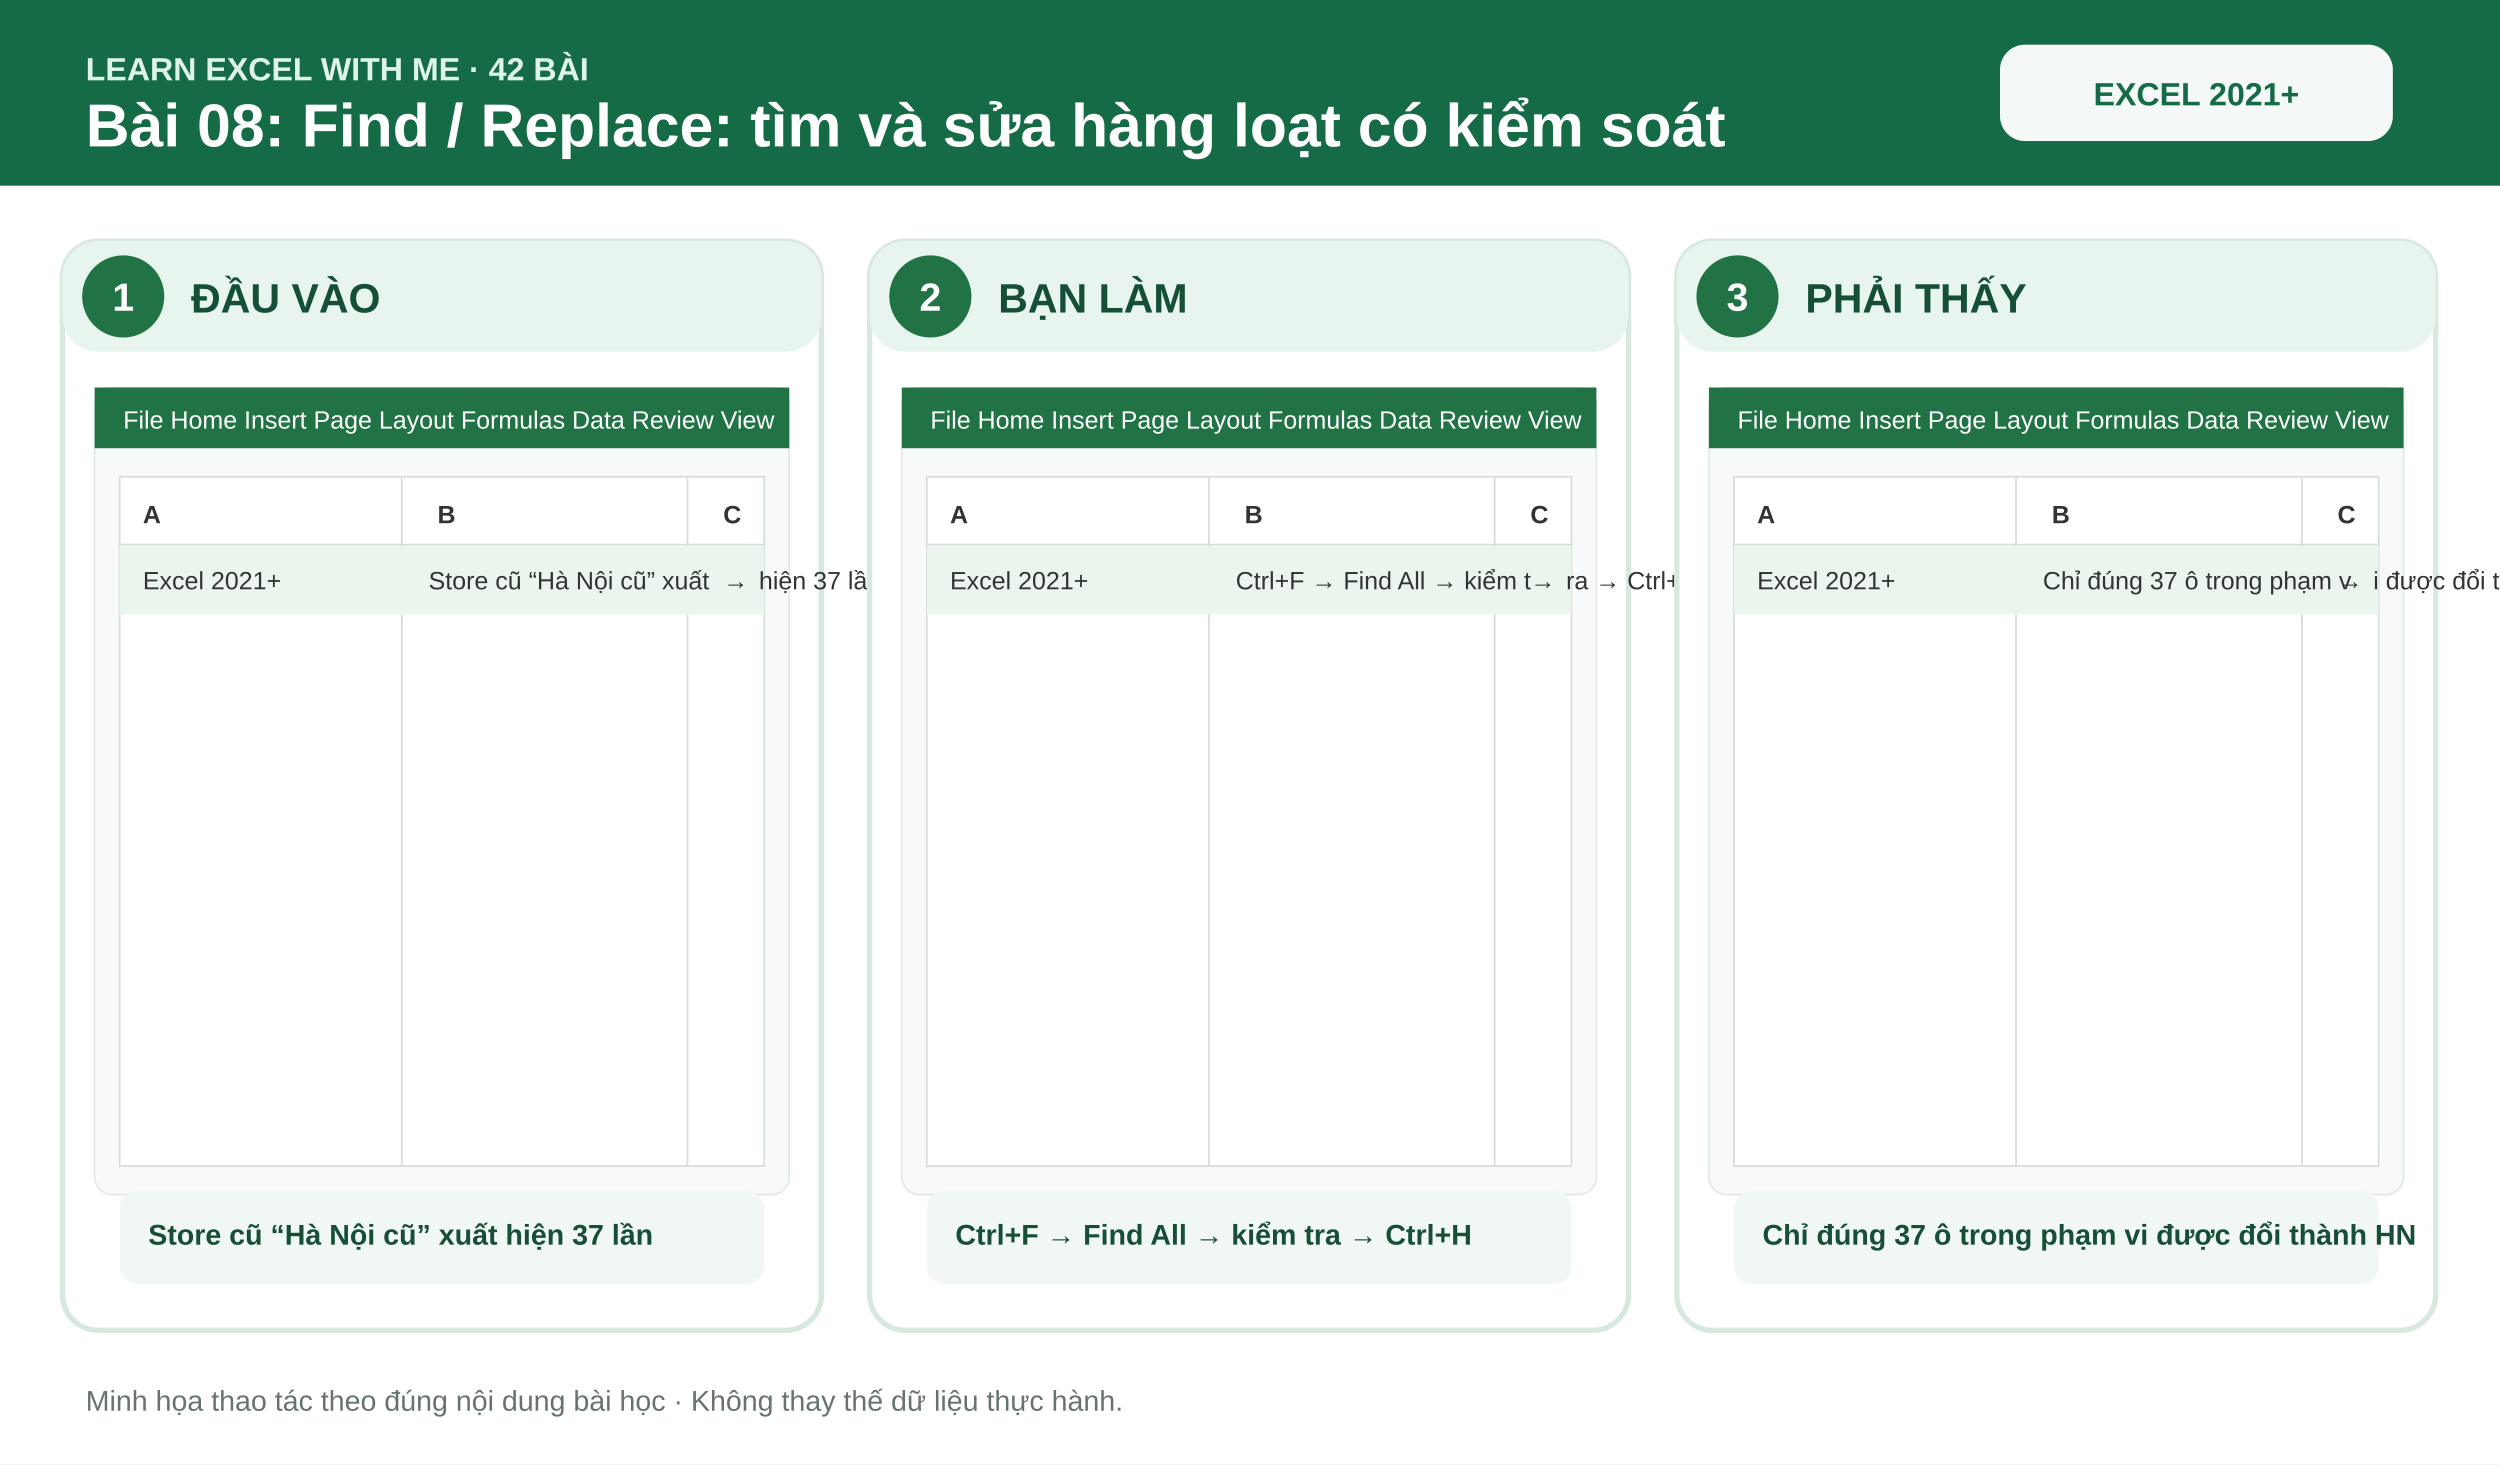
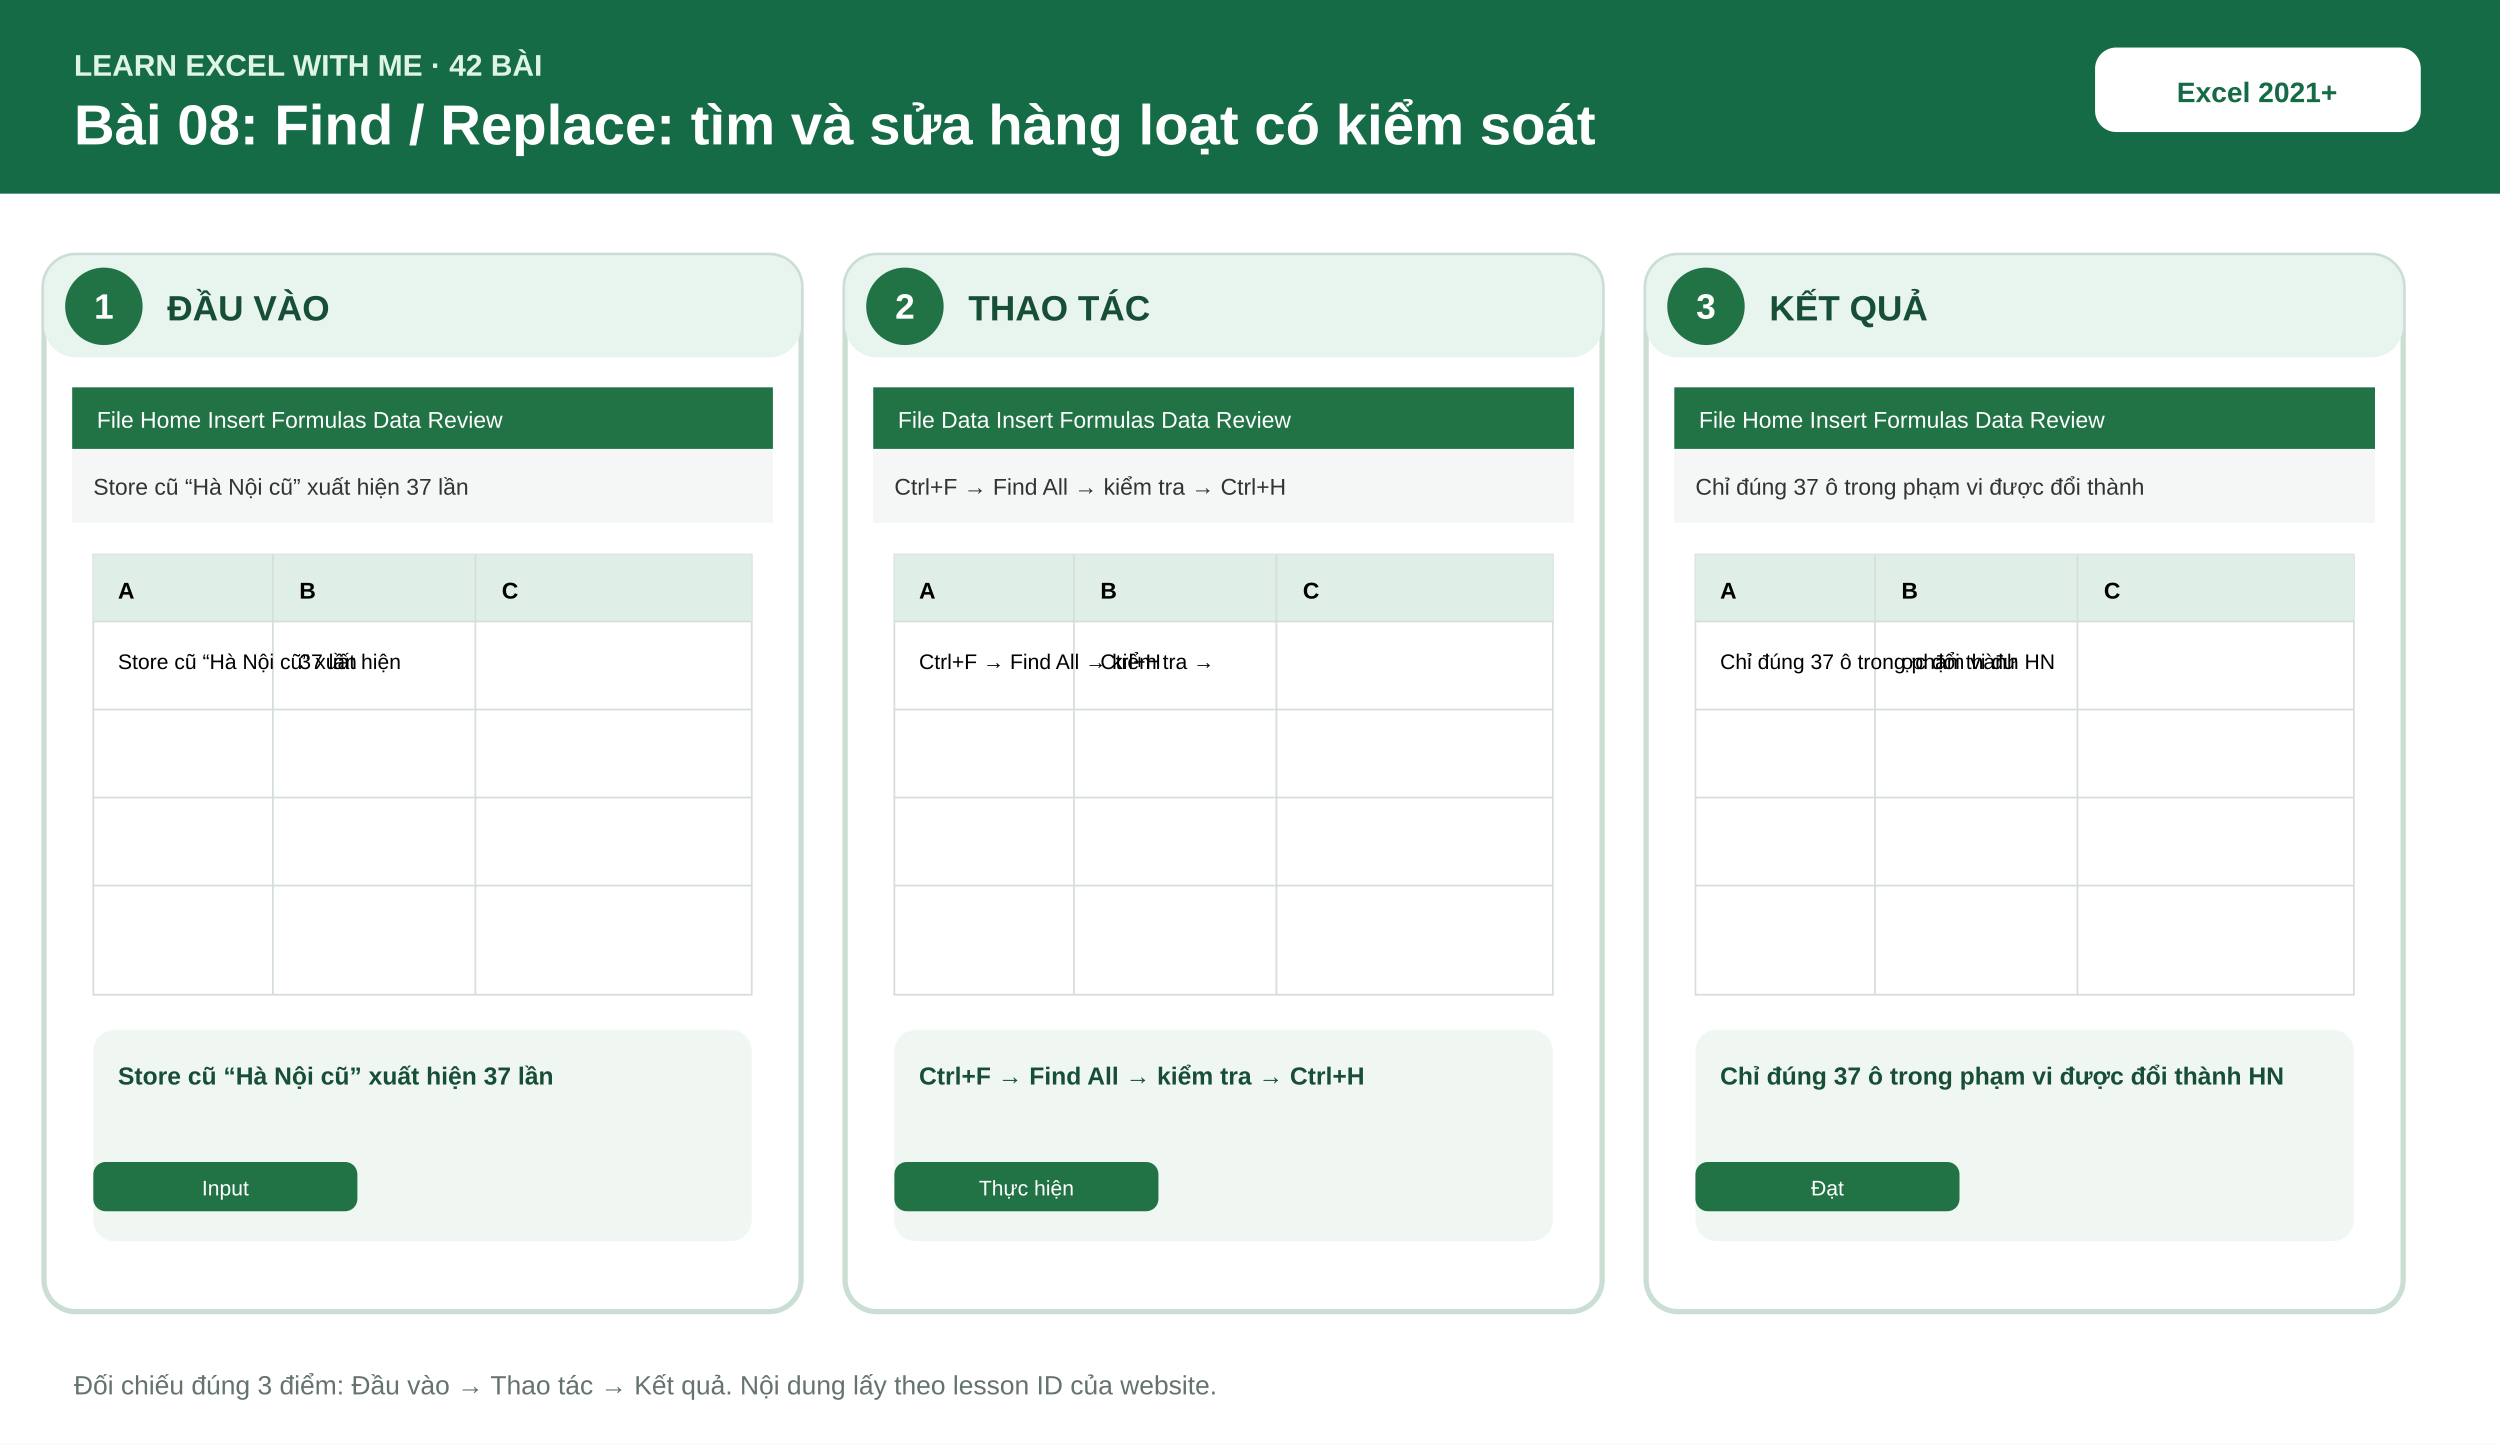
- <svg xmlns="http://www.w3.org/2000/svg" width="1400" height="820" viewBox="0 0 1400 820">
-   <rect width="1400" height="820" fill="#fff" />
-   <rect x="0" y="0" width="1400" height="104" fill="#146b45" />
-   <text x="48" y="45" font-family="Arial" font-size="18" font-weight="700" fill="#dff4e8">LEARN EXCEL WITH ME · 42 BÀI</text>
-   <text x="48" y="82" font-family="Arial" font-size="34" font-weight="700" fill="#fff">Bài 08: Find / Replace: tìm và sửa hàng loạt có kiểm soát</text>
-   <rect x="1120" y="25" width="220" height="54" rx="14" fill="#fff" opacity=".95" />
-   <text x="1230" y="59" text-anchor="middle" font-family="Arial" font-size="18" font-weight="700" fill="#146b45">EXCEL 2021+</text>
-   <rect x="35" y="135" width="425" height="610" rx="20" fill="#fff" stroke="#d8e8df" stroke-width="3" />
-   <rect x="35" y="135" width="425" height="62" rx="20" fill="#e8f5ee" />
-   <circle cx="69" cy="166" r="23" fill="#217346" />
-   <text x="69" y="174" text-anchor="middle" font-family="Arial" font-size="22" font-weight="700" fill="#fff">1</text>
-   <text x="107" y="175" font-family="Arial" font-size="23" font-weight="700" fill="#154f35">ĐẦU VÀO</text>
-   <rect x="53" y="217" width="389" height="452" rx="10" fill="#f8faf9" stroke="#e3e9e6" />
-   <rect x="53" y="217" width="389" height="34" fill="#217346" />
-   <text x="69" y="240" font-family="Arial" font-size="14" fill="#fff">File  Home  Insert  Page Layout  Formulas  Data  Review  View</text>
-   <rect x="67" y="267" width="361" height="386" fill="#fff" stroke="#d7ddd9" />
-   <line x1="67" y1="305" x2="428" y2="305" stroke="#d7ddd9" />
-   <line x1="225" y1="267" x2="225" y2="653" stroke="#d7ddd9" />
-   <line x1="385" y1="267" x2="385" y2="653" stroke="#d7ddd9" />
-   <line x1="545" y1="267" x2="545" y2="653" stroke="#d7ddd9" />
-   <text x="80" y="293" font-family="Arial" font-size="14" font-weight="700" fill="#333">A</text>
-   <text x="245" y="293" font-family="Arial" font-size="14" font-weight="700" fill="#333">B</text>
-   <text x="405" y="293" font-family="Arial" font-size="14" font-weight="700" fill="#333">C</text>
-   <text x="565" y="293" font-family="Arial" font-size="14" font-weight="700" fill="#333">D</text>
-   <rect x="67" y="306" width="361" height="38" fill="#eaf5ee" />
-   <text x="80" y="330" font-family="Arial" font-size="14" fill="#333">Excel 2021+</text>
-   <text x="240" y="330" font-family="Arial" font-size="14" fill="#333">Store cũ “Hà Nội cũ” xuất </text>
-   <text x="405" y="330" font-family="Arial" font-size="14" fill="#333">→</text>
-   <text x="425" y="330" font-family="Arial" font-size="14" fill="#333">hiện 37 lần</text>
-   <rect x="67" y="667" width="361" height="52" rx="10" fill="#f1f7f4" />
-   <text x="83" y="697" font-family="Arial" font-size="16" font-weight="700" fill="#174f36">Store cũ “Hà Nội cũ” xuất hiện 37 lần</text>
-   <rect x="487" y="135" width="425" height="610" rx="20" fill="#fff" stroke="#d8e8df" stroke-width="3" />
-   <rect x="487" y="135" width="425" height="62" rx="20" fill="#e8f5ee" />
-   <circle cx="521" cy="166" r="23" fill="#217346" />
-   <text x="521" y="174" text-anchor="middle" font-family="Arial" font-size="22" font-weight="700" fill="#fff">2</text>
-   <text x="559" y="175" font-family="Arial" font-size="23" font-weight="700" fill="#154f35">BẠN LÀM</text>
-   <rect x="505" y="217" width="389" height="452" rx="10" fill="#f8faf9" stroke="#e3e9e6" />
-   <rect x="505" y="217" width="389" height="34" fill="#217346" />
-   <text x="521" y="240" font-family="Arial" font-size="14" fill="#fff">File  Home  Insert  Page Layout  Formulas  Data  Review  View</text>
-   <rect x="519" y="267" width="361" height="386" fill="#fff" stroke="#d7ddd9" />
-   <line x1="519" y1="305" x2="880" y2="305" stroke="#d7ddd9" />
-   <line x1="677" y1="267" x2="677" y2="653" stroke="#d7ddd9" />
-   <line x1="837" y1="267" x2="837" y2="653" stroke="#d7ddd9" />
-   <line x1="997" y1="267" x2="997" y2="653" stroke="#d7ddd9" />
-   <text x="532" y="293" font-family="Arial" font-size="14" font-weight="700" fill="#333">A</text>
-   <text x="697" y="293" font-family="Arial" font-size="14" font-weight="700" fill="#333">B</text>
-   <text x="857" y="293" font-family="Arial" font-size="14" font-weight="700" fill="#333">C</text>
-   <text x="1017" y="293" font-family="Arial" font-size="14" font-weight="700" fill="#333">D</text>
-   <rect x="519" y="306" width="361" height="38" fill="#eaf5ee" />
-   <text x="532" y="330" font-family="Arial" font-size="14" fill="#333">Excel 2021+</text>
-   <text x="692" y="330" font-family="Arial" font-size="14" fill="#333">Ctrl+F → Find All → kiểm t</text>
-   <text x="857" y="330" font-family="Arial" font-size="14" fill="#333">→</text>
-   <text x="877" y="330" font-family="Arial" font-size="14" fill="#333">ra → Ctrl+H</text>
-   <rect x="519" y="667" width="361" height="52" rx="10" fill="#f1f7f4" />
-   <text x="535" y="697" font-family="Arial" font-size="16" font-weight="700" fill="#174f36">Ctrl+F → Find All → kiểm tra → Ctrl+H</text>
-   <rect x="939" y="135" width="425" height="610" rx="20" fill="#fff" stroke="#d8e8df" stroke-width="3" />
-   <rect x="939" y="135" width="425" height="62" rx="20" fill="#e8f5ee" />
-   <circle cx="973" cy="166" r="23" fill="#217346" />
-   <text x="973" y="174" text-anchor="middle" font-family="Arial" font-size="22" font-weight="700" fill="#fff">3</text>
-   <text x="1011" y="175" font-family="Arial" font-size="23" font-weight="700" fill="#154f35">PHẢI THẤY</text>
-   <rect x="957" y="217" width="389" height="452" rx="10" fill="#f8faf9" stroke="#e3e9e6" />
-   <rect x="957" y="217" width="389" height="34" fill="#217346" />
-   <text x="973" y="240" font-family="Arial" font-size="14" fill="#fff">File  Home  Insert  Page Layout  Formulas  Data  Review  View</text>
-   <rect x="971" y="267" width="361" height="386" fill="#fff" stroke="#d7ddd9" />
-   <line x1="971" y1="305" x2="1332" y2="305" stroke="#d7ddd9" />
-   <line x1="1129" y1="267" x2="1129" y2="653" stroke="#d7ddd9" />
-   <line x1="1289" y1="267" x2="1289" y2="653" stroke="#d7ddd9" />
-   <line x1="1449" y1="267" x2="1449" y2="653" stroke="#d7ddd9" />
-   <text x="984" y="293" font-family="Arial" font-size="14" font-weight="700" fill="#333">A</text>
-   <text x="1149" y="293" font-family="Arial" font-size="14" font-weight="700" fill="#333">B</text>
-   <text x="1309" y="293" font-family="Arial" font-size="14" font-weight="700" fill="#333">C</text>
-   <text x="1469" y="293" font-family="Arial" font-size="14" font-weight="700" fill="#333">D</text>
-   <rect x="971" y="306" width="361" height="38" fill="#eaf5ee" />
-   <text x="984" y="330" font-family="Arial" font-size="14" fill="#333">Excel 2021+</text>
-   <text x="1144" y="330" font-family="Arial" font-size="14" fill="#333">Chỉ đúng 37 ô trong phạm v</text>
-   <text x="1309" y="330" font-family="Arial" font-size="14" fill="#333">→</text>
-   <text x="1329" y="330" font-family="Arial" font-size="14" fill="#333">i được đổi thành HN</text>
-   <rect x="971" y="667" width="361" height="52" rx="10" fill="#f1f7f4" />
-   <text x="987" y="697" font-family="Arial" font-size="16" font-weight="700" fill="#174f36">Chỉ đúng 37 ô trong phạm vi được đổi thành HN</text>
-   <text x="48" y="790" font-family="Arial" font-size="16" fill="#66746c">Minh họa thao tác theo đúng nội dung bài học · Không thay thế dữ liệu thực hành.</text>
+ <svg xmlns="http://www.w3.org/2000/svg" width="1420" height="820">
+   <rect width="1420" height="820" fill="#fff" />
+   <rect width="1420" height="110" fill="#146b45" />
+   <text x="42" y="43" font-family="Arial" font-size="17" font-weight="700" fill="#dff4e8">LEARN EXCEL WITH ME · 42 BÀI</text>
+   <text x="42" y="82" font-family="Arial" font-size="32" font-weight="700" fill="#fff">Bài 08: Find / Replace: tìm và sửa hàng loạt có kiểm soát</text>
+   <rect x="1190" y="27" width="185" height="48" rx="12" fill="#fff" />
+   <text x="1282" y="58" text-anchor="middle" font-family="Arial" font-size="16" font-weight="700" fill="#146b45">Excel 2021+</text>
+   <g>
+     <rect x="25" y="145" width="430" height="600" rx="18" fill="#fff" stroke="#cbded4" stroke-width="3" />
+     <rect x="25" y="145" width="430" height="58" rx="18" fill="#e8f5ee" />
+     <circle cx="59" cy="174" r="22" fill="#217346" />
+     <text x="59" y="181" text-anchor="middle" font-family="Arial" font-size="20" font-weight="700" fill="#fff">1</text>
+     <text x="95" y="182" font-family="Arial" font-size="20" font-weight="700" fill="#174f36">ĐẦU VÀO</text>
+     <rect x="41" y="220" width="398" height="35" fill="#217346" />
+     <text x="55" y="243" font-family="Arial" font-size="13" fill="#fff">File  Home  Insert  Formulas  Data  Review</text>
+     <rect x="41" y="255" width="398" height="42" fill="#f4f7f5" />
+     <text x="53" y="281" font-family="Arial" font-size="13" fill="#333">Store cũ “Hà Nội cũ” xuất hiện 37 lần</text>
+     <rect x="53" y="315" width="374" height="250" fill="#fff" stroke="#d6ded9" />
+     <rect x="53" y="315" width="374" height="38" fill="#dfeee7" />
+     <path d="M53 353h374M53 403h374M53 453h374M53 503h374M155 315v250M270 315v250" stroke="#d6ded9" />
+     <text x="67" y="340" font-family="Arial" font-size="13" font-weight="700">A</text>
+     <text x="170" y="340" font-family="Arial" font-size="13" font-weight="700">B</text>
+     <text x="285" y="340" font-family="Arial" font-size="13" font-weight="700">C</text>
+     <text x="67" y="380" font-family="Arial" font-size="12">Store cũ “Hà Nội cũ” xuất hiện</text>
+     <text x="170" y="380" font-family="Arial" font-size="12"> 37 lần</text>
+     <text x="285" y="380" font-family="Arial" font-size="12" />
+     <rect x="53" y="585" width="374" height="120" rx="12" fill="#f0f7f3" />
+     <text x="67" y="616" font-family="Arial" font-size="14" font-weight="700" fill="#174f36">Store cũ “Hà Nội cũ” xuất hiện 37 lần</text>
+     <rect x="53" y="660" width="150" height="28" rx="7" fill="#217346" />
+     <text x="128" y="679" text-anchor="middle" font-family="Arial" font-size="12" fill="#fff">Input</text>
+   </g>
+   <g>
+     <rect x="480" y="145" width="430" height="600" rx="18" fill="#fff" stroke="#cbded4" stroke-width="3" />
+     <rect x="480" y="145" width="430" height="58" rx="18" fill="#e8f5ee" />
+     <circle cx="514" cy="174" r="22" fill="#217346" />
+     <text x="514" y="181" text-anchor="middle" font-family="Arial" font-size="20" font-weight="700" fill="#fff">2</text>
+     <text x="550" y="182" font-family="Arial" font-size="20" font-weight="700" fill="#174f36">THAO TÁC</text>
+     <rect x="496" y="220" width="398" height="35" fill="#217346" />
+     <text x="510" y="243" font-family="Arial" font-size="13" fill="#fff">File  Data  Insert  Formulas  Data  Review</text>
+     <rect x="496" y="255" width="398" height="42" fill="#f4f7f5" />
+     <text x="508" y="281" font-family="Arial" font-size="13" fill="#333">Ctrl+F → Find All → kiểm tra → Ctrl+H</text>
+     <rect x="508" y="315" width="374" height="250" fill="#fff" stroke="#d6ded9" />
+     <rect x="508" y="315" width="374" height="38" fill="#dfeee7" />
+     <path d="M508 353h374M508 403h374M508 453h374M508 503h374M610 315v250M725 315v250" stroke="#d6ded9" />
+     <text x="522" y="340" font-family="Arial" font-size="13" font-weight="700">A</text>
+     <text x="625" y="340" font-family="Arial" font-size="13" font-weight="700">B</text>
+     <text x="740" y="340" font-family="Arial" font-size="13" font-weight="700">C</text>
+     <text x="522" y="380" font-family="Arial" font-size="12">Ctrl+F → Find All → kiểm tra →</text>
+     <text x="625" y="380" font-family="Arial" font-size="12"> Ctrl+H</text>
+     <text x="740" y="380" font-family="Arial" font-size="12" />
+     <rect x="508" y="585" width="374" height="120" rx="12" fill="#f0f7f3" />
+     <text x="522" y="616" font-family="Arial" font-size="14" font-weight="700" fill="#174f36">Ctrl+F → Find All → kiểm tra → Ctrl+H</text>
+     <rect x="508" y="660" width="150" height="28" rx="7" fill="#217346" />
+     <text x="583" y="679" text-anchor="middle" font-family="Arial" font-size="12" fill="#fff">Thực hiện</text>
+   </g>
+   <g>
+     <rect x="935" y="145" width="430" height="600" rx="18" fill="#fff" stroke="#cbded4" stroke-width="3" />
+     <rect x="935" y="145" width="430" height="58" rx="18" fill="#e8f5ee" />
+     <circle cx="969" cy="174" r="22" fill="#217346" />
+     <text x="969" y="181" text-anchor="middle" font-family="Arial" font-size="20" font-weight="700" fill="#fff">3</text>
+     <text x="1005" y="182" font-family="Arial" font-size="20" font-weight="700" fill="#174f36">KẾT QUẢ</text>
+     <rect x="951" y="220" width="398" height="35" fill="#217346" />
+     <text x="965" y="243" font-family="Arial" font-size="13" fill="#fff">File  Home  Insert  Formulas  Data  Review</text>
+     <rect x="951" y="255" width="398" height="42" fill="#f4f7f5" />
+     <text x="963" y="281" font-family="Arial" font-size="13" fill="#333">Chỉ đúng 37 ô trong phạm vi được đổi thành</text>
+     <rect x="963" y="315" width="374" height="250" fill="#fff" stroke="#d6ded9" />
+     <rect x="963" y="315" width="374" height="38" fill="#dfeee7" />
+     <path d="M963 353h374M963 403h374M963 453h374M963 503h374M1065 315v250M1180 315v250" stroke="#d6ded9" />
+     <text x="977" y="340" font-family="Arial" font-size="13" font-weight="700">A</text>
+     <text x="1080" y="340" font-family="Arial" font-size="13" font-weight="700">B</text>
+     <text x="1195" y="340" font-family="Arial" font-size="13" font-weight="700">C</text>
+     <text x="977" y="380" font-family="Arial" font-size="12">Chỉ đúng 37 ô trong phạm vi đư</text>
+     <text x="1080" y="380" font-family="Arial" font-size="12">ợc đổi thành HN</text>
+     <text x="1195" y="380" font-family="Arial" font-size="12" />
+     <rect x="963" y="585" width="374" height="120" rx="12" fill="#f0f7f3" />
+     <text x="977" y="616" font-family="Arial" font-size="14" font-weight="700" fill="#174f36">Chỉ đúng 37 ô trong phạm vi được đổi thành HN</text>
+     <rect x="963" y="660" width="150" height="28" rx="7" fill="#217346" />
+     <text x="1038" y="679" text-anchor="middle" font-family="Arial" font-size="12" fill="#fff">Đạt</text>
+   </g>
+   <text x="42" y="792" font-family="Arial" font-size="15" fill="#64736b">Đối chiếu đúng 3 điểm: Đầu vào → Thao tác → Kết quả. Nội dung lấy theo lesson ID của website.</text>
</svg>
